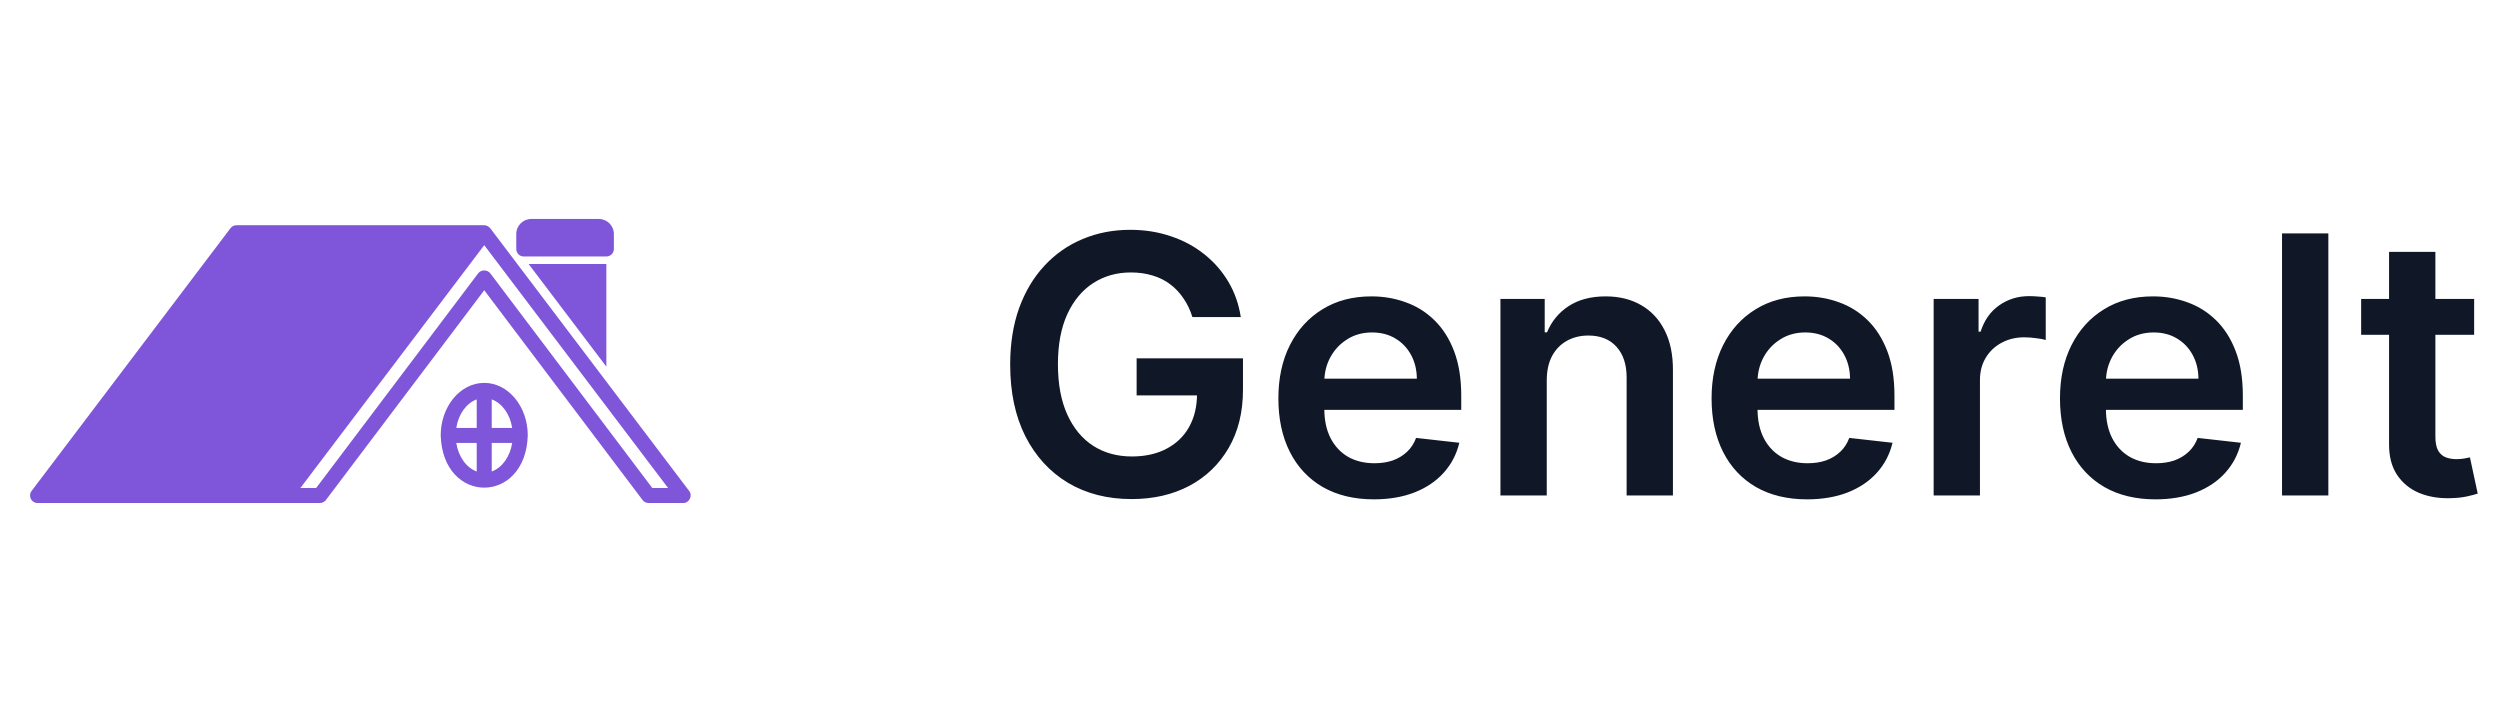
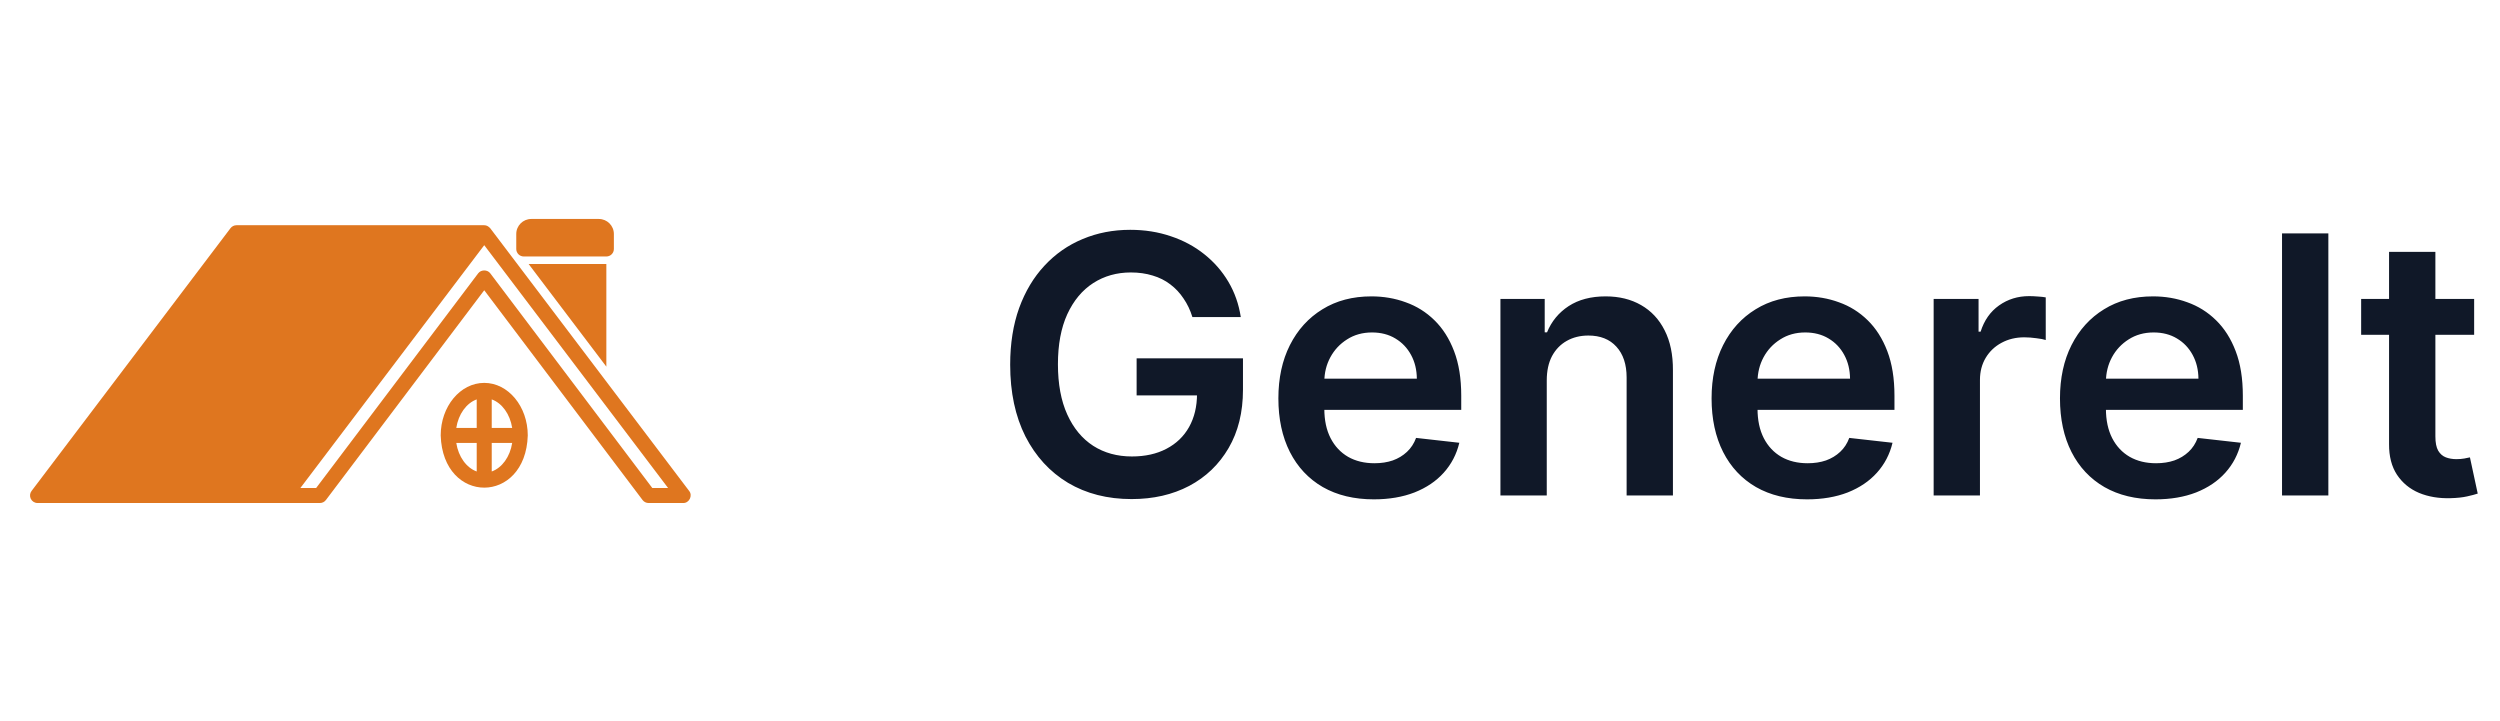
<svg xmlns="http://www.w3.org/2000/svg" width="111" height="32" viewBox="0 0 111 32" fill="none">
-   <path d="M27.256 10.388V11.055C27.256 11.239 27.106 11.388 26.922 11.388H23.256C23.072 11.388 22.922 11.239 22.922 11.055V10.388C22.922 10.021 23.221 9.722 23.589 9.722H26.589C26.956 9.722 27.256 10.021 27.256 10.388ZM23.471 11.722L26.922 16.279V11.722H23.471ZM30.333 22.334H28.796C28.692 22.334 28.593 22.285 28.53 22.201L21.5 12.887L14.47 22.201C14.407 22.285 14.309 22.334 14.204 22.334H1.667C1.54 22.334 1.424 22.262 1.368 22.149C1.312 22.035 1.324 21.9 1.401 21.799L10.234 10.132C10.297 10.049 10.396 10 10.5 10H21.5C21.611 9.998 21.696 10.06 21.765 10.132L30.599 21.799C30.767 22.007 30.599 22.342 30.333 22.334ZM29.663 21.667L21.5 10.886L13.337 21.667H14.037L21.233 12.133C21.36 11.966 21.64 11.966 21.766 12.133L28.962 21.667H29.663ZM23.433 19.334C23.338 22.424 19.663 22.424 19.567 19.334C19.567 18.047 20.434 17 21.5 17C22.566 17 23.433 18.047 23.433 19.334ZM21.833 17.733V19H22.741C22.645 18.385 22.29 17.898 21.833 17.733ZM20.259 19H21.166V17.733C20.71 17.898 20.354 18.385 20.259 19ZM21.166 20.934V19.667H20.259C20.354 20.283 20.71 20.769 21.166 20.934ZM22.741 19.667H21.833V20.934C22.29 20.769 22.645 20.283 22.741 19.667Z" fill="#7F56D9" />
+   <path d="M27.256 10.388V11.055C27.256 11.239 27.106 11.388 26.922 11.388H23.256C23.072 11.388 22.922 11.239 22.922 11.055V10.388C22.922 10.021 23.221 9.722 23.589 9.722H26.589C26.956 9.722 27.256 10.021 27.256 10.388ZM23.471 11.722L26.922 16.279V11.722H23.471ZM30.333 22.334H28.796C28.692 22.334 28.593 22.285 28.53 22.201L21.5 12.887L14.47 22.201C14.407 22.285 14.309 22.334 14.204 22.334H1.667C1.54 22.334 1.424 22.262 1.368 22.149C1.312 22.035 1.324 21.9 1.401 21.799L10.234 10.132C10.297 10.049 10.396 10 10.5 10H21.5C21.611 9.998 21.696 10.06 21.765 10.132L30.599 21.799C30.767 22.007 30.599 22.342 30.333 22.334ZM29.663 21.667L21.5 10.886L13.337 21.667H14.037L21.233 12.133C21.36 11.966 21.64 11.966 21.766 12.133L28.962 21.667H29.663ZM23.433 19.334C23.338 22.424 19.663 22.424 19.567 19.334C19.567 18.047 20.434 17 21.5 17C22.566 17 23.433 18.047 23.433 19.334ZM21.833 17.733V19H22.741C22.645 18.385 22.29 17.898 21.833 17.733ZM20.259 19H21.166V17.733C20.71 17.898 20.354 18.385 20.259 19ZM21.166 20.934V19.667H20.259C20.354 20.283 20.71 20.769 21.166 20.934ZM22.741 19.667H21.833V20.934C22.29 20.769 22.645 20.283 22.741 19.667Z" fill="#DF761F" />
  <path d="M52.943 14.079C52.849 13.773 52.718 13.498 52.551 13.256C52.388 13.009 52.191 12.799 51.96 12.625C51.733 12.451 51.472 12.32 51.176 12.233C50.881 12.142 50.559 12.097 50.21 12.097C49.585 12.097 49.028 12.254 48.54 12.568C48.051 12.883 47.667 13.345 47.386 13.954C47.11 14.561 46.972 15.299 46.972 16.171C46.972 17.049 47.11 17.794 47.386 18.403C47.663 19.013 48.047 19.477 48.54 19.796C49.032 20.11 49.604 20.267 50.256 20.267C50.847 20.267 51.358 20.153 51.79 19.926C52.225 19.699 52.561 19.377 52.795 18.96C53.03 18.54 53.148 18.047 53.148 17.483L53.625 17.557H50.466V15.909H55.188V17.307C55.188 18.303 54.975 19.165 54.551 19.892C54.127 20.619 53.544 21.18 52.801 21.574C52.059 21.964 51.206 22.159 50.244 22.159C49.172 22.159 48.231 21.919 47.42 21.438C46.614 20.953 45.983 20.265 45.528 19.375C45.078 18.481 44.852 17.421 44.852 16.193C44.852 15.254 44.985 14.415 45.25 13.676C45.519 12.938 45.894 12.311 46.375 11.796C46.856 11.277 47.42 10.883 48.068 10.614C48.716 10.341 49.42 10.204 50.182 10.204C50.826 10.204 51.426 10.299 51.983 10.489C52.54 10.674 53.034 10.939 53.466 11.284C53.901 11.629 54.26 12.038 54.54 12.511C54.82 12.985 55.004 13.508 55.091 14.079H52.943ZM60.999 22.171C60.124 22.171 59.368 21.989 58.731 21.625C58.099 21.258 57.612 20.739 57.271 20.068C56.93 19.394 56.76 18.6 56.76 17.688C56.76 16.79 56.93 16.002 57.271 15.324C57.616 14.642 58.097 14.112 58.715 13.733C59.332 13.35 60.057 13.159 60.891 13.159C61.428 13.159 61.936 13.246 62.413 13.421C62.894 13.591 63.319 13.856 63.686 14.216C64.057 14.576 64.349 15.034 64.561 15.591C64.773 16.144 64.879 16.803 64.879 17.568V18.199H57.726V16.812H62.908C62.904 16.419 62.819 16.068 62.652 15.761C62.485 15.451 62.252 15.206 61.953 15.028C61.658 14.85 61.313 14.761 60.919 14.761C60.499 14.761 60.129 14.864 59.811 15.068C59.493 15.269 59.245 15.534 59.067 15.864C58.892 16.189 58.803 16.547 58.8 16.938V18.148C58.8 18.655 58.892 19.091 59.078 19.454C59.264 19.814 59.523 20.091 59.856 20.284C60.19 20.474 60.58 20.568 61.027 20.568C61.326 20.568 61.597 20.526 61.84 20.443C62.082 20.356 62.292 20.229 62.47 20.062C62.648 19.896 62.783 19.689 62.874 19.443L64.794 19.659C64.673 20.167 64.442 20.61 64.101 20.989C63.764 21.364 63.332 21.655 62.805 21.864C62.279 22.068 61.677 22.171 60.999 22.171ZM68.676 16.886V22H66.619V13.273H68.585V14.756H68.688C68.888 14.267 69.208 13.879 69.648 13.591C70.091 13.303 70.638 13.159 71.29 13.159C71.892 13.159 72.417 13.288 72.864 13.546C73.314 13.803 73.663 14.176 73.909 14.665C74.159 15.153 74.282 15.746 74.278 16.443V22H72.222V16.761C72.222 16.178 72.07 15.722 71.767 15.392C71.468 15.062 71.053 14.898 70.523 14.898C70.163 14.898 69.843 14.977 69.562 15.136C69.286 15.292 69.068 15.517 68.909 15.812C68.754 16.108 68.676 16.466 68.676 16.886ZM80.233 22.171C79.358 22.171 78.602 21.989 77.966 21.625C77.333 21.258 76.847 20.739 76.506 20.068C76.165 19.394 75.994 18.6 75.994 17.688C75.994 16.79 76.165 16.002 76.506 15.324C76.85 14.642 77.331 14.112 77.949 13.733C78.566 13.35 79.292 13.159 80.125 13.159C80.663 13.159 81.171 13.246 81.648 13.421C82.129 13.591 82.553 13.856 82.921 14.216C83.292 14.576 83.583 15.034 83.796 15.591C84.008 16.144 84.114 16.803 84.114 17.568V18.199H76.96V16.812H82.142C82.138 16.419 82.053 16.068 81.886 15.761C81.72 15.451 81.487 15.206 81.188 15.028C80.892 14.85 80.547 14.761 80.153 14.761C79.733 14.761 79.364 14.864 79.046 15.068C78.727 15.269 78.479 15.534 78.301 15.864C78.127 16.189 78.038 16.547 78.034 16.938V18.148C78.034 18.655 78.127 19.091 78.312 19.454C78.498 19.814 78.758 20.091 79.091 20.284C79.424 20.474 79.814 20.568 80.261 20.568C80.561 20.568 80.831 20.526 81.074 20.443C81.316 20.356 81.526 20.229 81.704 20.062C81.883 19.896 82.017 19.689 82.108 19.443L84.028 19.659C83.907 20.167 83.676 20.61 83.335 20.989C82.998 21.364 82.566 21.655 82.04 21.864C81.513 22.068 80.911 22.171 80.233 22.171ZM85.854 22V13.273H87.848V14.727H87.939C88.098 14.223 88.371 13.835 88.757 13.562C89.147 13.286 89.592 13.148 90.092 13.148C90.206 13.148 90.333 13.153 90.473 13.165C90.617 13.172 90.736 13.186 90.831 13.204V15.097C90.744 15.066 90.606 15.04 90.416 15.017C90.231 14.991 90.051 14.977 89.876 14.977C89.501 14.977 89.164 15.059 88.865 15.222C88.57 15.381 88.337 15.602 88.166 15.886C87.996 16.171 87.91 16.498 87.91 16.869V22H85.854ZM95.702 22.171C94.827 22.171 94.071 21.989 93.435 21.625C92.802 21.258 92.315 20.739 91.974 20.068C91.633 19.394 91.463 18.6 91.463 17.688C91.463 16.79 91.633 16.002 91.974 15.324C92.319 14.642 92.8 14.112 93.418 13.733C94.035 13.35 94.76 13.159 95.594 13.159C96.132 13.159 96.639 13.246 97.117 13.421C97.597 13.591 98.022 13.856 98.389 14.216C98.76 14.576 99.052 15.034 99.264 15.591C99.476 16.144 99.582 16.803 99.582 17.568V18.199H92.429V16.812H97.611C97.607 16.419 97.522 16.068 97.355 15.761C97.188 15.451 96.956 15.206 96.656 15.028C96.361 14.85 96.016 14.761 95.622 14.761C95.202 14.761 94.832 14.864 94.514 15.068C94.196 15.269 93.948 15.534 93.77 15.864C93.596 16.189 93.507 16.547 93.503 16.938V18.148C93.503 18.655 93.596 19.091 93.781 19.454C93.967 19.814 94.226 20.091 94.56 20.284C94.893 20.474 95.283 20.568 95.73 20.568C96.029 20.568 96.3 20.526 96.543 20.443C96.785 20.356 96.995 20.229 97.173 20.062C97.351 19.896 97.486 19.689 97.577 19.443L99.497 19.659C99.376 20.167 99.145 20.61 98.804 20.989C98.467 21.364 98.035 21.655 97.508 21.864C96.982 22.068 96.38 22.171 95.702 22.171ZM103.379 10.364V22H101.322V10.364H103.379ZM109.852 13.273V14.864H104.835V13.273H109.852ZM106.074 11.182H108.131V19.375C108.131 19.651 108.172 19.864 108.256 20.011C108.343 20.155 108.456 20.254 108.597 20.307C108.737 20.36 108.892 20.386 109.062 20.386C109.191 20.386 109.309 20.377 109.415 20.358C109.525 20.339 109.608 20.322 109.665 20.307L110.011 21.915C109.902 21.953 109.744 21.994 109.54 22.04C109.339 22.085 109.093 22.112 108.801 22.119C108.286 22.134 107.822 22.057 107.409 21.886C106.996 21.712 106.669 21.443 106.426 21.079C106.188 20.716 106.07 20.261 106.074 19.716V11.182Z" fill="#101828" />
</svg>
